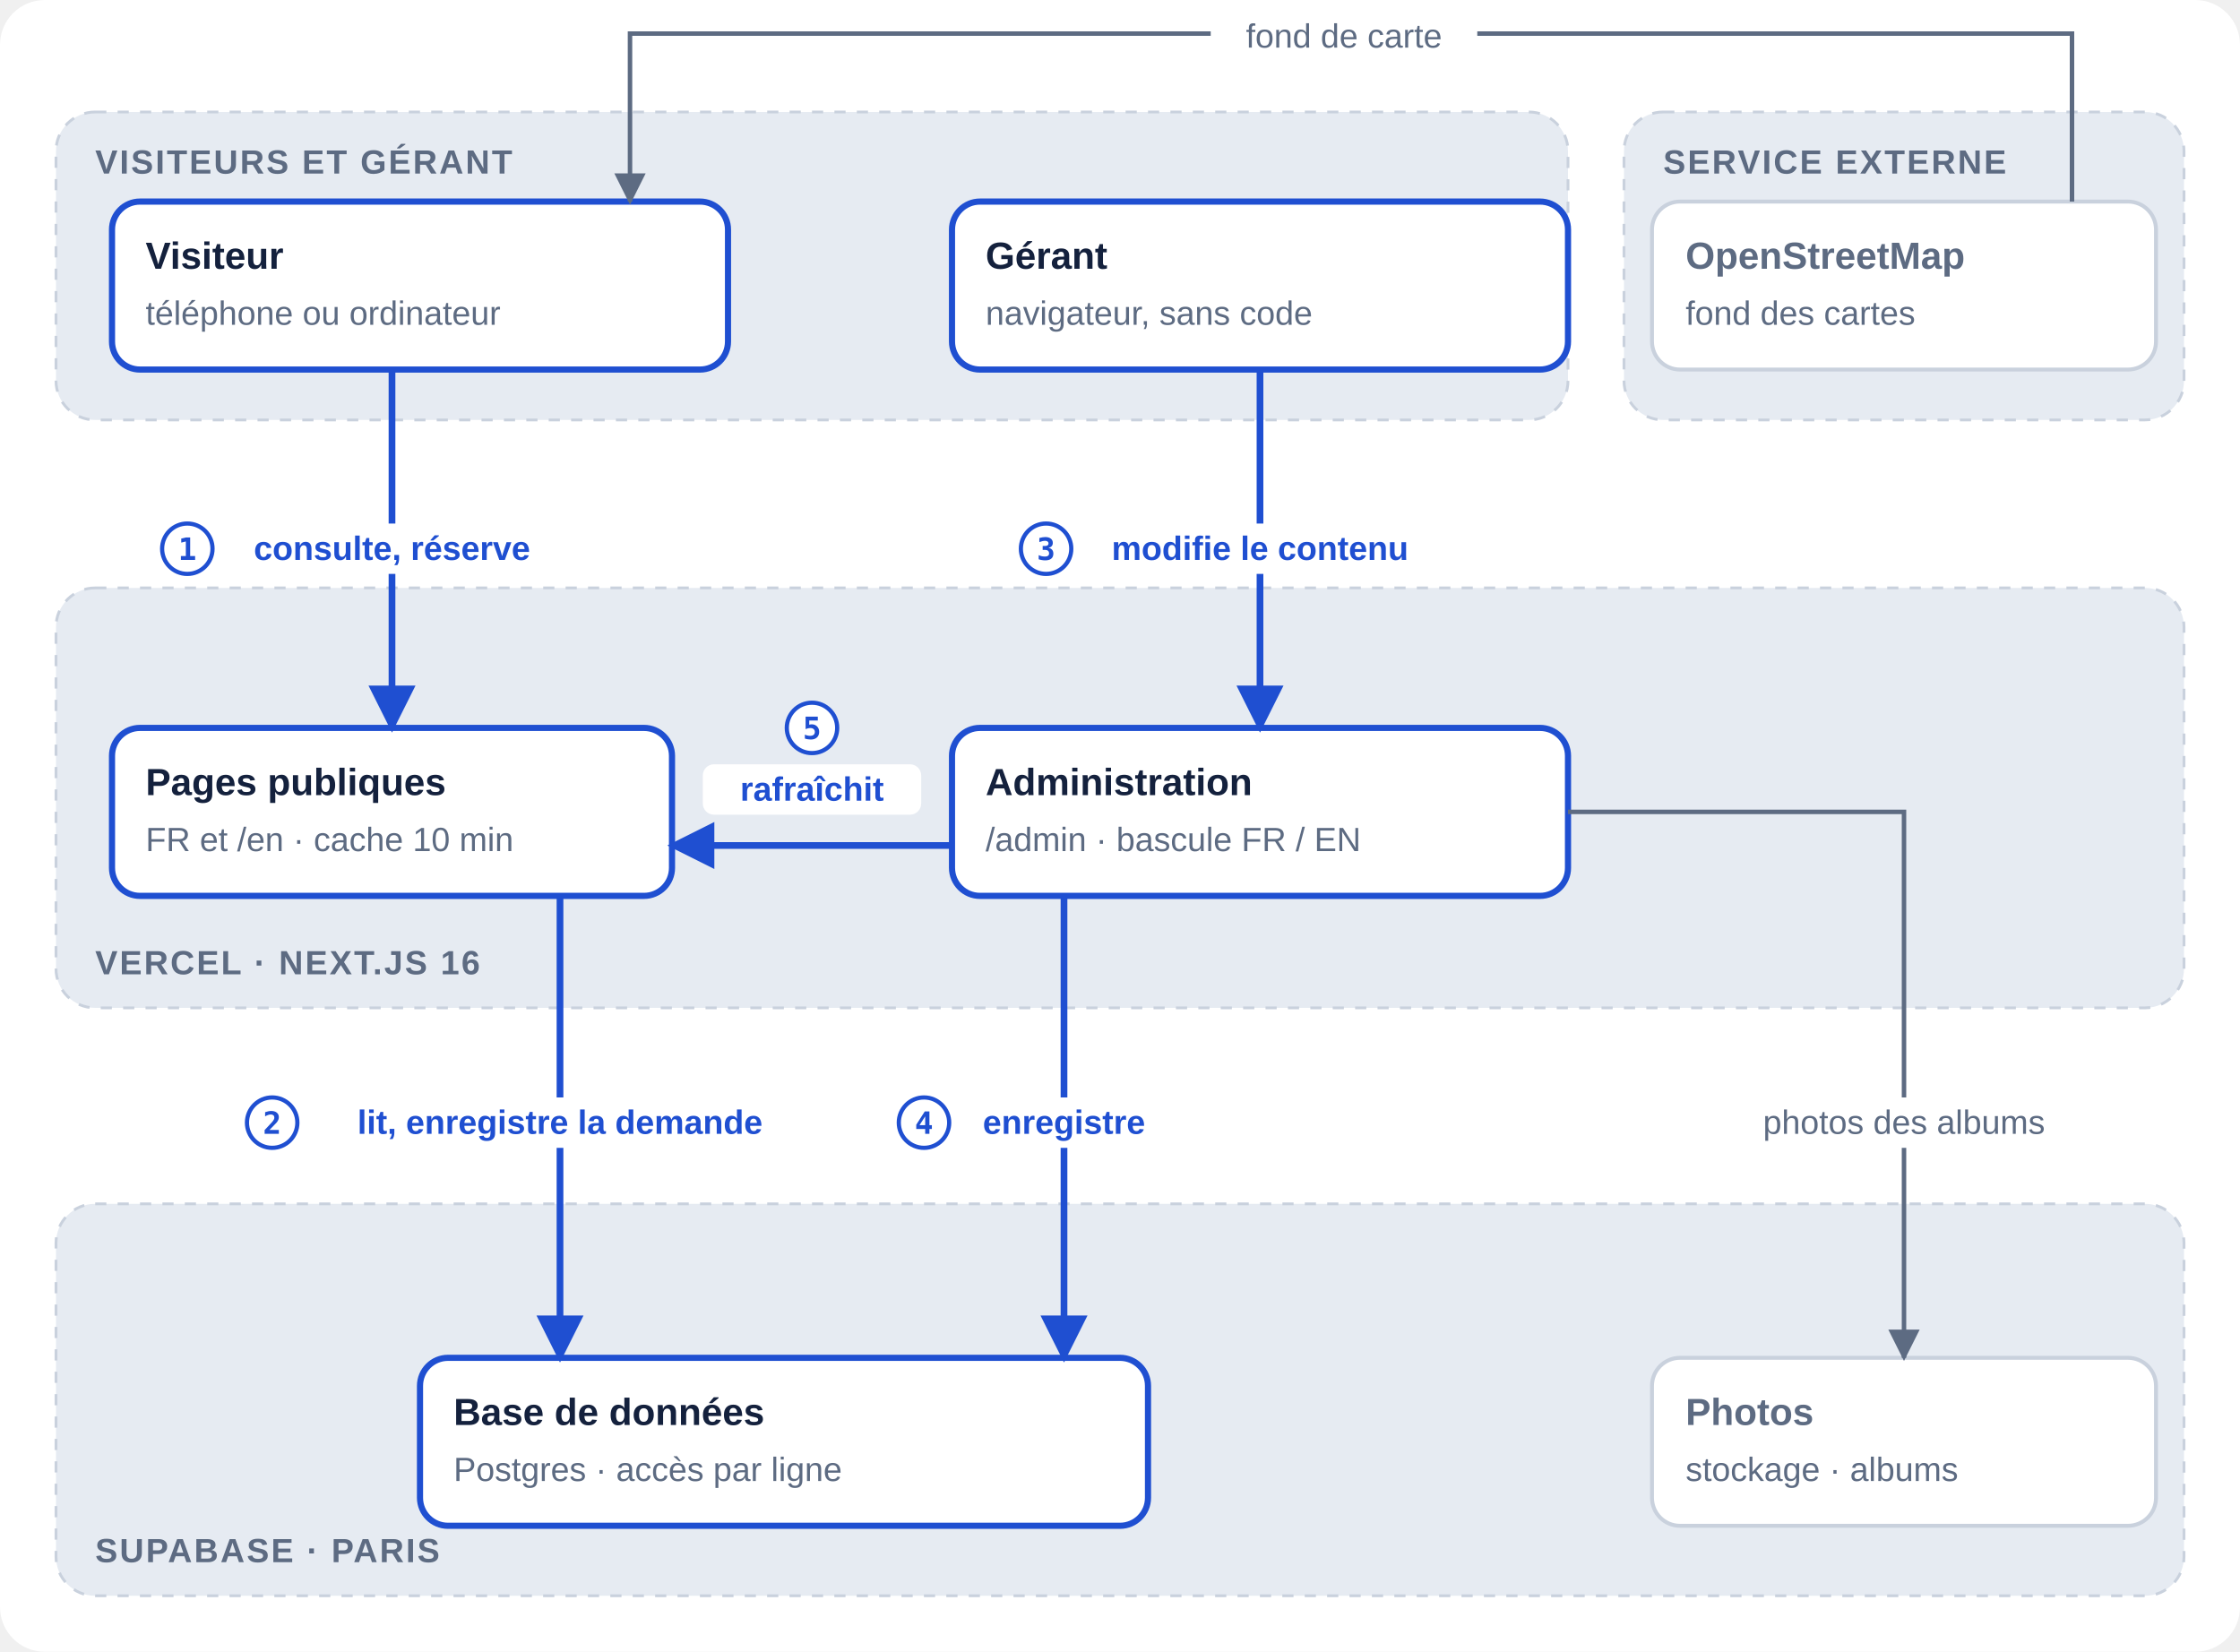
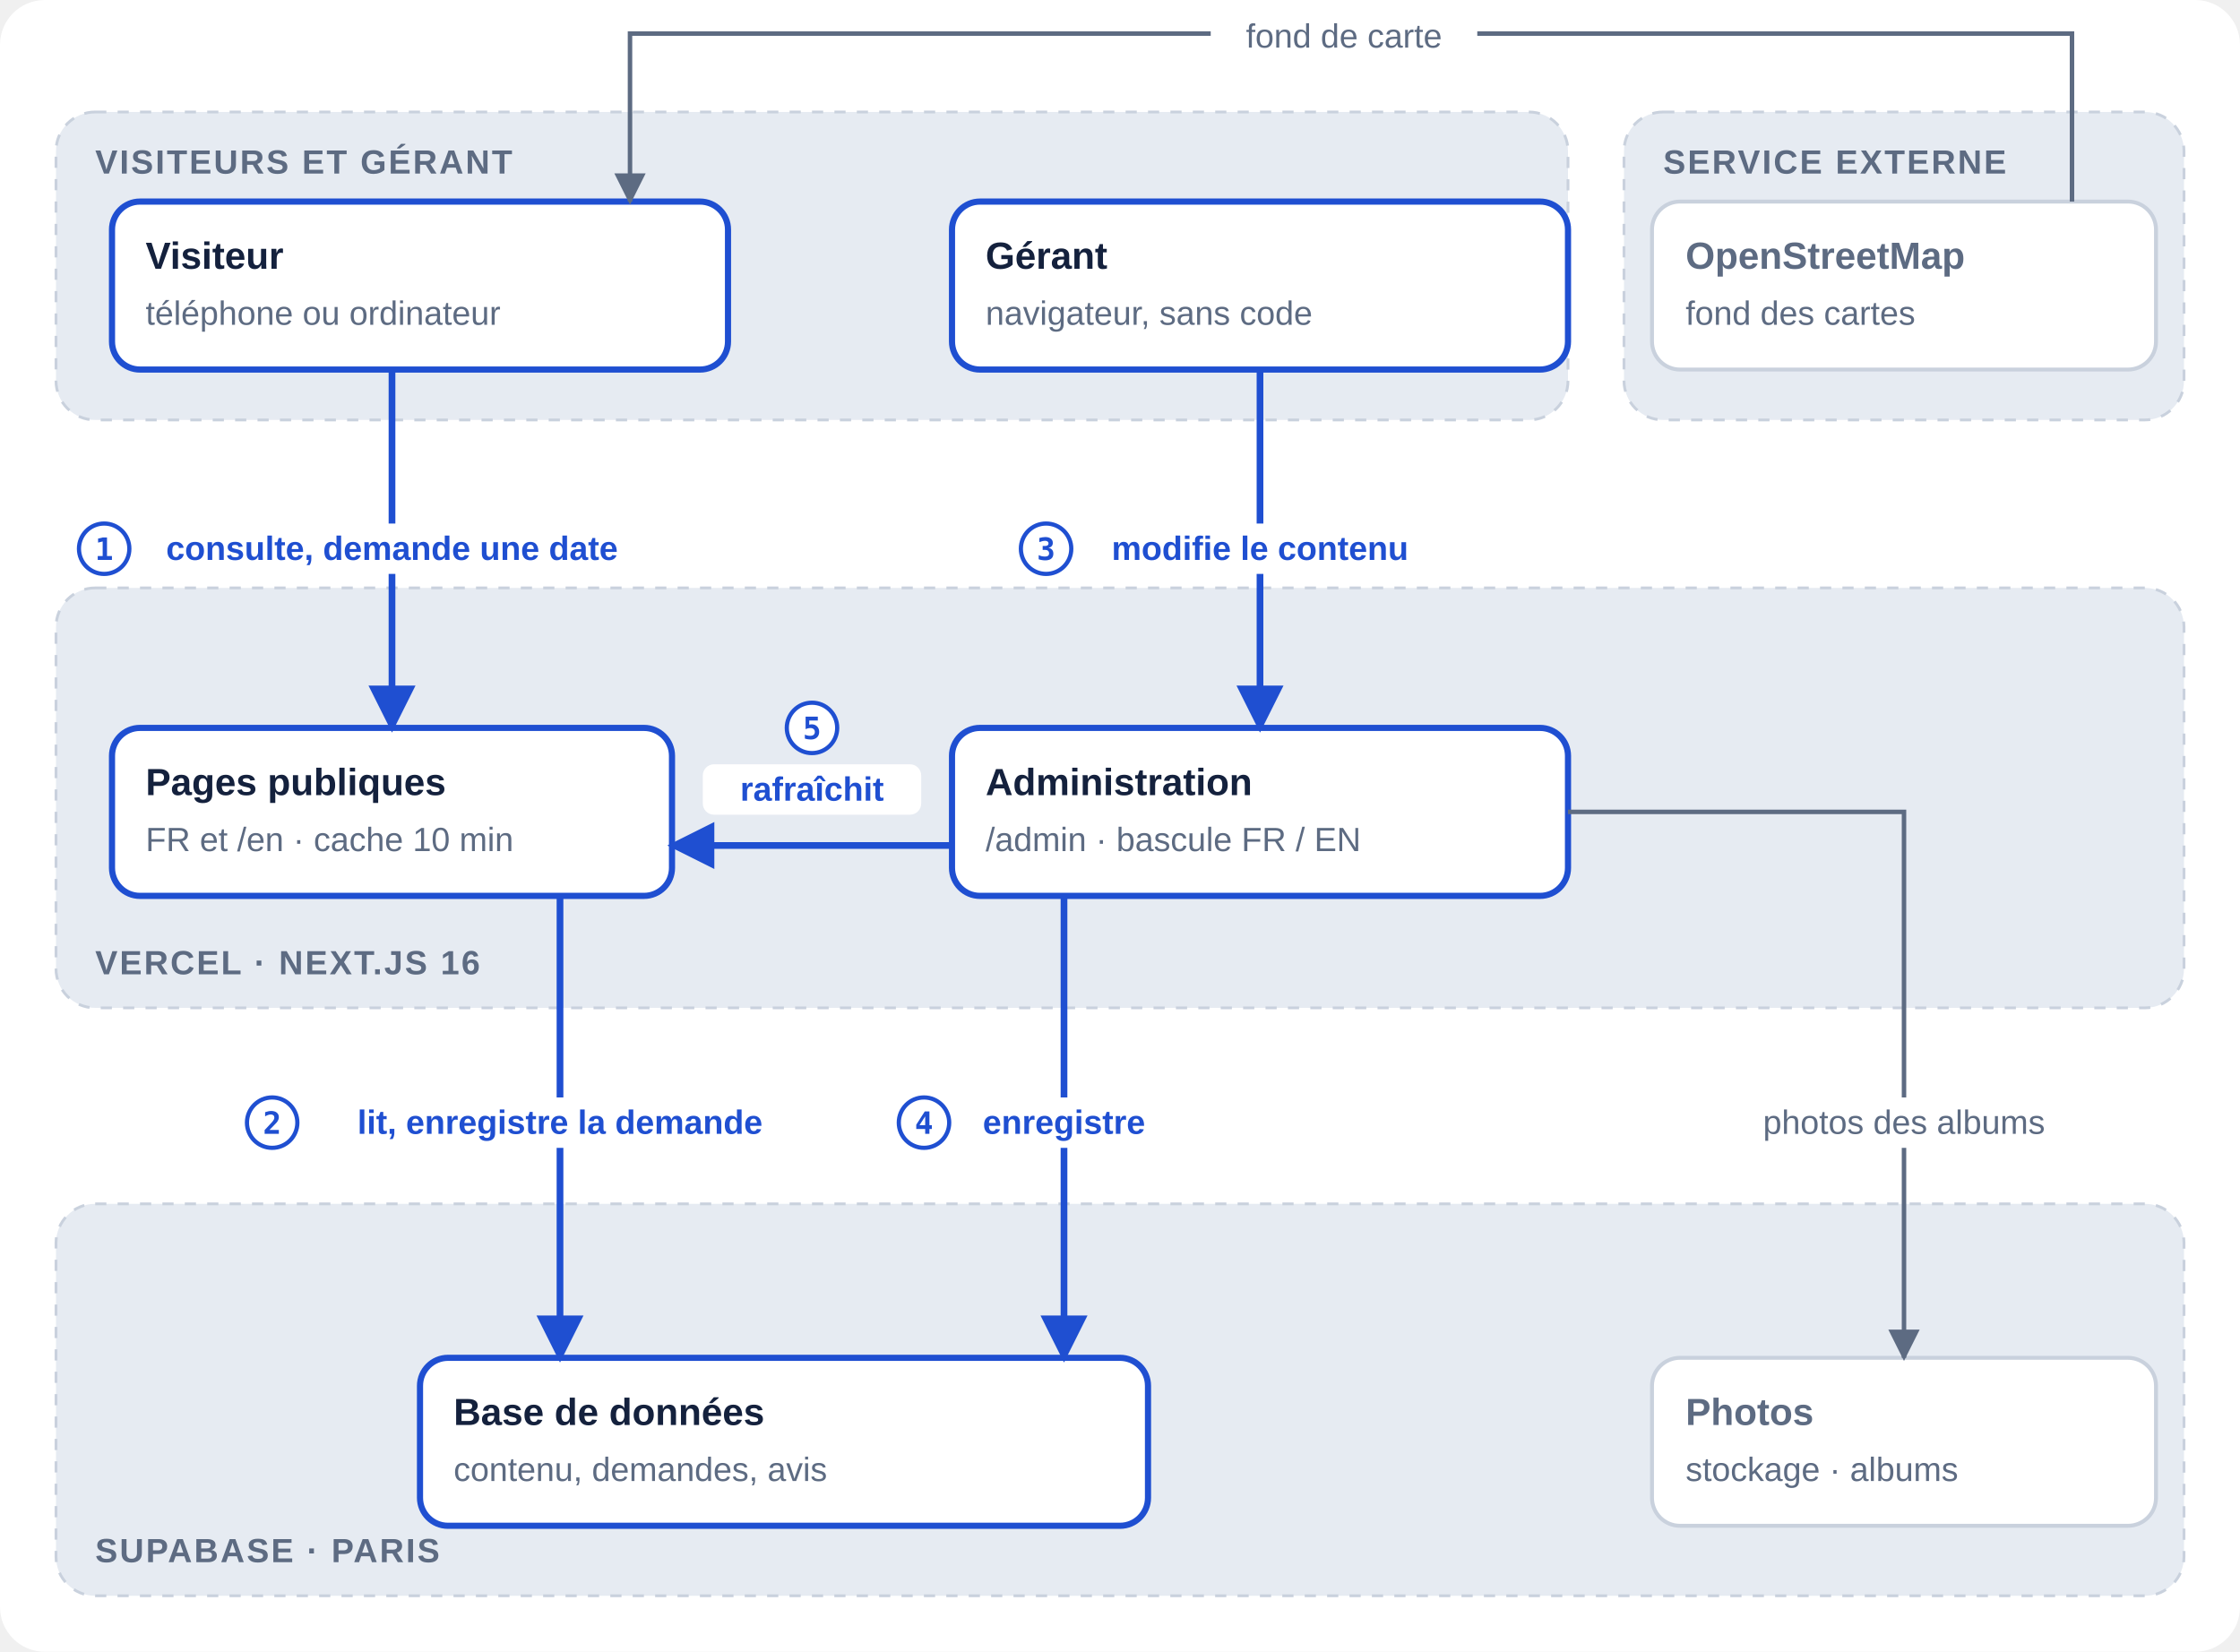
<svg xmlns="http://www.w3.org/2000/svg" viewBox="0 0 800 590" width="800" height="590" font-family="IBM Plex Sans, Segoe UI, Helvetica Neue, Arial, sans-serif" role="img" aria-label="Architecture du site de la structure d'escalade">
  <defs>
    <marker id="m" viewBox="0 0 10 10" refX="9" refY="5" markerWidth="7" markerHeight="7" orient="auto-start-reverse">
      <path d="M0 0L10 5L0 10z" fill="#5d6b82" />
    </marker>
    <marker id="a" viewBox="0 0 10 10" refX="9" refY="5" markerWidth="7" markerHeight="7" orient="auto-start-reverse">
      <path d="M0 0L10 5L0 10z" fill="#1f4fd1" />
    </marker>
  </defs>
  <rect width="800" height="590" rx="16" fill="#ffffff" />
  <g transform="translate(0 20)">
    <rect x="20" y="20" width="540" height="110" rx="14" fill="#e6ebf2" stroke="#c9d1dd" stroke-dasharray="4 4" />
    <text x="34" y="42" fill="#5d6b82" font-size="12" font-weight="600" letter-spacing=".72">VISITEURS ET GÉRANT</text>
    <rect x="580" y="20" width="200" height="110" rx="14" fill="#e6ebf2" stroke="#c9d1dd" stroke-dasharray="4 4" />
    <text x="594" y="42" fill="#5d6b82" font-size="12" font-weight="600" letter-spacing=".72">SERVICE EXTERNE</text>
    <rect x="20" y="190" width="760" height="150" rx="14" fill="#e6ebf2" stroke="#c9d1dd" stroke-dasharray="4 4" />
    <text x="34" y="328" fill="#5d6b82" font-size="12" font-weight="600" letter-spacing=".72">VERCEL · NEXT.JS 16</text>
    <rect x="20" y="410" width="760" height="140" rx="14" fill="#e6ebf2" stroke="#c9d1dd" stroke-dasharray="4 4" />
    <text x="34" y="538" fill="#5d6b82" font-size="12" font-weight="600" letter-spacing=".72">SUPABASE · PARIS</text>
    <rect x="40" y="52" width="220" height="60" rx="10" fill="#fff" stroke="#1f4fd1" stroke-width="2.2" />
    <text x="52" y="76" fill="#14213d" font-size="13.5" font-weight="600">Visiteur</text>
    <text x="52" y="96" fill="#5d6b82" font-size="12">téléphone ou ordinateur</text>
    <rect x="340" y="52" width="220" height="60" rx="10" fill="#fff" stroke="#1f4fd1" stroke-width="2.2" />
    <text x="352" y="76" fill="#14213d" font-size="13.5" font-weight="600">Gérant</text>
    <text x="352" y="96" fill="#5d6b82" font-size="12">navigateur, sans code</text>
    <rect x="590" y="52" width="180" height="60" rx="10" fill="#fff" stroke="#c9d1dd" stroke-width="1.4" />
    <text x="602" y="76" fill="#5d6b82" font-size="13.5" font-weight="600">OpenStreetMap</text>
    <text x="602" y="96" fill="#5d6b82" font-size="12">fond des cartes</text>
    <rect x="40" y="240" width="200" height="60" rx="10" fill="#fff" stroke="#1f4fd1" stroke-width="2.2" />
    <text x="52" y="264" fill="#14213d" font-size="13.5" font-weight="600">Pages publiques</text>
    <text x="52" y="284" fill="#5d6b82" font-size="12">FR et /en · cache 10 min</text>
    <rect x="340" y="240" width="220" height="60" rx="10" fill="#fff" stroke="#1f4fd1" stroke-width="2.2" />
    <text x="352" y="264" fill="#14213d" font-size="13.5" font-weight="600">Administration</text>
    <text x="352" y="284" fill="#5d6b82" font-size="12">/admin · bascule FR / EN</text>
    <rect x="150" y="465" width="260" height="60" rx="10" fill="#fff" stroke="#1f4fd1" stroke-width="2.2" />
    <text x="162" y="489" fill="#14213d" font-size="13.5" font-weight="600">Base de données</text>
-     <text x="162" y="509" fill="#5d6b82" font-size="12">Postgres · accès par ligne</text>
+     <text x="162" y="509" fill="#5d6b82" font-size="12">contenu, demandes, avis</text>
    <rect x="590" y="465" width="180" height="60" rx="10" fill="#fff" stroke="#c9d1dd" stroke-width="1.4" />
    <text x="602" y="489" fill="#5d6b82" font-size="13.5" font-weight="600">Photos</text>
    <text x="602" y="509" fill="#5d6b82" font-size="12">stockage · albums</text>
    <path d="M140 112L140 240" fill="none" stroke="#1f4fd1" stroke-width="2.4" marker-end="url(#a)" />
-     <rect x="77.9" y="167" width="124.2" height="18" rx="4" fill="#fff" />
-     <text x="140" y="180" text-anchor="middle" fill="#1f4fd1" font-size="12" font-weight="600">consulte, réserve</text>
-     <circle cx="66.9" cy="176" r="9" fill="#fff" stroke="#1f4fd1" stroke-width="1.5" />
-     <text x="66.9" y="180" text-anchor="middle" fill="#1f4fd1" font-size="11" font-weight="700" font-family="IBM Plex Mono, Consolas, monospace">1</text>
+     <rect x="48.2" y="167" width="183.6" height="18" rx="4" fill="#fff" />
+     <text x="140" y="180" text-anchor="middle" fill="#1f4fd1" font-size="12" font-weight="600">consulte, demande une date</text>
+     <circle cx="37.2" cy="176" r="9" fill="#fff" stroke="#1f4fd1" stroke-width="1.5" />
+     <text x="37.2" y="180" text-anchor="middle" fill="#1f4fd1" font-size="11" font-weight="700" font-family="IBM Plex Mono, Consolas, monospace">1</text>
    <path d="M200 300L200 465" fill="none" stroke="#1f4fd1" stroke-width="2.4" marker-end="url(#a)" />
    <rect x="108.2" y="372" width="183.6" height="18" rx="4" fill="#fff" />
    <text x="200" y="385" text-anchor="middle" fill="#1f4fd1" font-size="12" font-weight="600">lit, enregistre la demande</text>
    <circle cx="97.2" cy="381" r="9" fill="#fff" stroke="#1f4fd1" stroke-width="1.5" />
    <text x="97.2" y="385" text-anchor="middle" fill="#1f4fd1" font-size="11" font-weight="700" font-family="IBM Plex Mono, Consolas, monospace">2</text>
    <path d="M450 112L450 240" fill="none" stroke="#1f4fd1" stroke-width="2.4" marker-end="url(#a)" />
    <rect x="384.6" y="167" width="130.8" height="18" rx="4" fill="#fff" />
    <text x="450" y="180" text-anchor="middle" fill="#1f4fd1" font-size="12" font-weight="600">modifie le contenu</text>
    <circle cx="373.6" cy="176" r="9" fill="#fff" stroke="#1f4fd1" stroke-width="1.5" />
    <text x="373.6" y="180" text-anchor="middle" fill="#1f4fd1" font-size="11" font-weight="700" font-family="IBM Plex Mono, Consolas, monospace">3</text>
    <path d="M380 300L380 465" fill="none" stroke="#1f4fd1" stroke-width="2.4" marker-end="url(#a)" />
    <rect x="341.0" y="372" width="78.0" height="18" rx="4" fill="#fff" />
    <text x="380" y="385" text-anchor="middle" fill="#1f4fd1" font-size="12" font-weight="600">enregistre</text>
    <circle cx="330.0" cy="381" r="9" fill="#fff" stroke="#1f4fd1" stroke-width="1.5" />
    <text x="330.0" y="385" text-anchor="middle" fill="#1f4fd1" font-size="11" font-weight="700" font-family="IBM Plex Mono, Consolas, monospace">4</text>
    <path d="M340 282L240 282" fill="none" stroke="#1f4fd1" stroke-width="2.4" marker-end="url(#a)" />
    <rect x="251.0" y="253" width="78.0" height="18" rx="4" fill="#fff" />
    <text x="290" y="266" text-anchor="middle" fill="#1f4fd1" font-size="12" font-weight="600">rafraîchit</text>
    <circle cx="290.0" cy="240" r="9" fill="#fff" stroke="#1f4fd1" stroke-width="1.5" />
    <text x="290.0" y="244" text-anchor="middle" fill="#1f4fd1" font-size="11" font-weight="700" font-family="IBM Plex Mono, Consolas, monospace">5</text>
    <path d="M740 52L740 -8L225 -8L225 52" fill="none" stroke="#5d6b82" stroke-width="1.6" marker-end="url(#m)" />
    <rect x="432.4" y="-16" width="95.2" height="18" rx="4" fill="#fff" />
    <text x="480" y="-3" text-anchor="middle" fill="#5d6b82" font-size="12" font-weight="400">fond de carte</text>
    <path d="M560 270L680 270L680 465" fill="none" stroke="#5d6b82" stroke-width="1.6" marker-end="url(#m)" />
    <rect x="619.6" y="372" width="120.8" height="18" rx="4" fill="#fff" />
    <text x="680" y="385" text-anchor="middle" fill="#5d6b82" font-size="12" font-weight="400">photos des albums</text>
  </g>
</svg>
